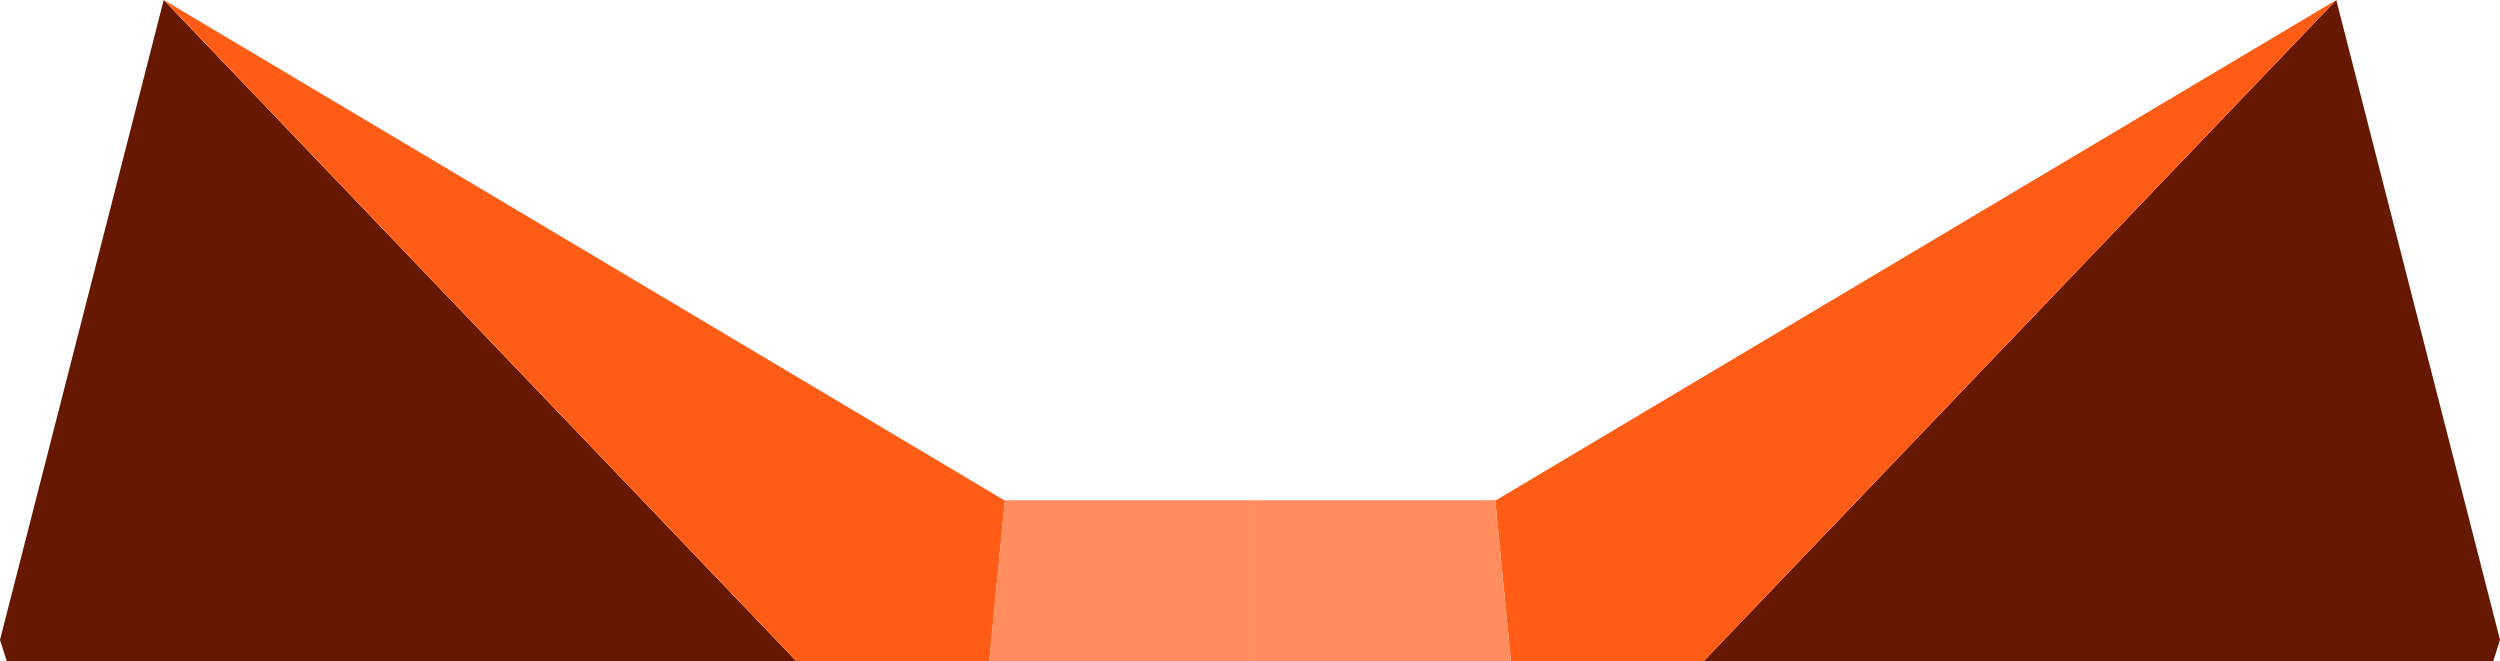
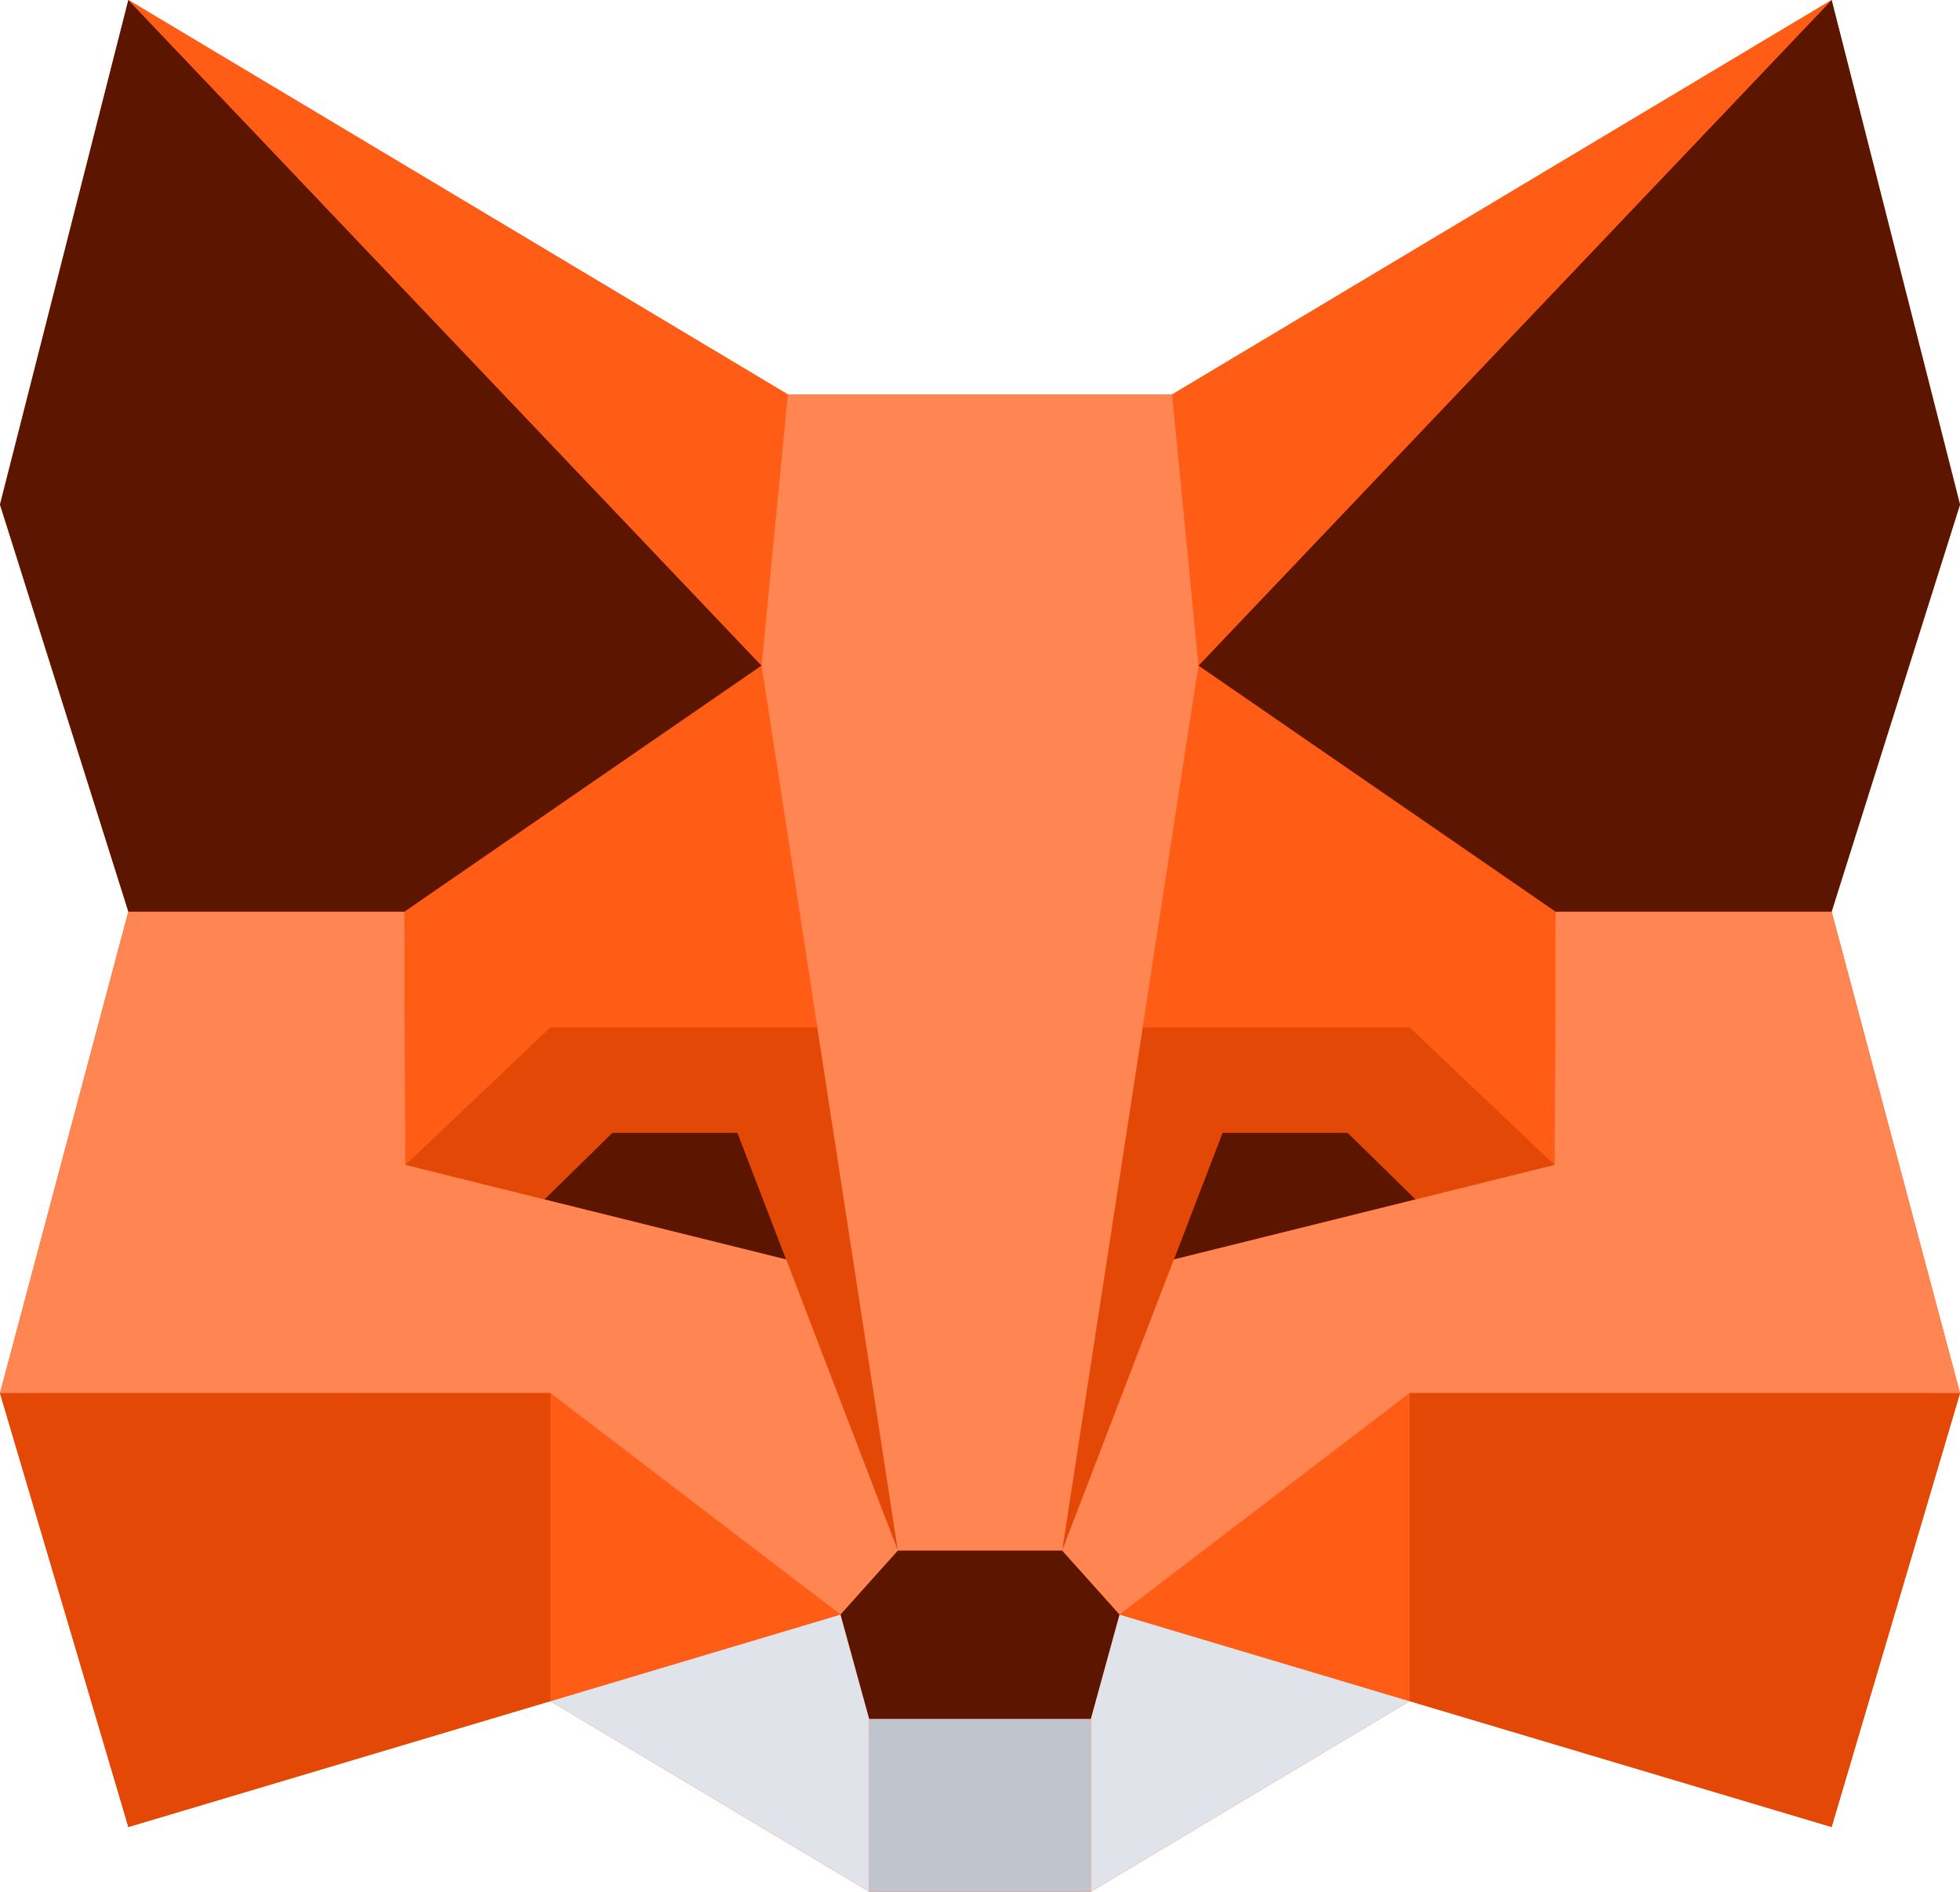
- <svg xmlns="http://www.w3.org/2000/svg" width="1286" height="340" viewBox="0 0 1286 340" fill="none">
-   <path d="M84.219 0L0 329.143L84.219 594.767H265.354L499.675 434.233L84.219 0Z" fill="#661800" />
-   <path d="M84.266 0L516.912 257.532L499.721 434.233L84.266 0Z" fill="#FF5C16" />
-   <path d="M516.917 257.336L499.727 434.037L589.184 1011.27H643.046V257.336H516.917Z" fill="#FF8D5D" />
-   <path d="M1201.78 0L1286 329.143L1201.78 594.767H1020.64L786.32 434.233L1201.78 0Z" fill="#661800" />
-   <path d="M1201.8 0L769.168 257.532L786.341 434.233L1201.8 0Z" fill="#FF5C16" />
-   <path d="M769.154 257.336L786.327 434.037L696.87 1011.27H643.025V257.336H769.154Z" fill="#FF8D5D" />
+ <svg xmlns="http://www.w3.org/2000/svg" width="286" height="276" viewBox="0 0 286 276" fill="none">
+   <path d="M205.692 248.199L159.179 276H126.821L80.308 248.199L18.732 266.563L0 203.263L18.732 133.011L0 73.615L18.732 3.05176e-05L114.951 57.548H171.049L267.267 3.05176e-05L286 73.615L267.267 133.011L286 203.263L267.267 266.563L205.692 248.199Z" fill="#FA4B00" />
+   <path d="M126.821 250.805H159.179L163.368 235.562L154.991 226.217H131.009L122.631 235.562L126.821 250.805Z" fill="#5C1600" />
+   <path d="M159.179 250.805H126.821V276H159.179V250.805Z" fill="#C0C4CD" />
+   <path d="M171.277 183.766L206.578 174.999L196.641 165.254H178.389L171.277 183.766Z" fill="#5C1600" />
+   <path d="M154.991 226.217L171.277 183.766L178.389 165.254H196.641L206.578 174.999L226.839 169.966L205.705 149.902H166.745L154.991 226.217Z" fill="#E34807" />
+   <path d="M163.369 235.561L205.692 248.199L159.179 276V250.805L163.369 235.561Z" fill="#E1E3EA" />
+   <path d="M205.692 248.199V203.25L163.369 235.562L205.692 248.199Z" fill="#FF5C16" />
+   <path d="M163.369 235.562L205.692 203.25L286 203.263L267.268 133.011H226.987L226.839 169.966L171.277 183.766L154.991 226.217L163.369 235.562Z" fill="#FF8552" />
+   <path d="M205.705 149.902H166.745L174.877 97.109L226.987 133.011L226.839 169.966L205.705 149.902Z" fill="#FF5C16" />
+   <path d="M226.987 133.011H267.268L286 73.615L267.268 0L174.877 97.109L226.987 133.011Z" fill="#5C1600" />
+   <path d="M174.877 97.109L267.268 0L171.049 57.548L174.877 97.109Z" fill="#FF5C16" />
+   <path d="M267.268 266.563L286 203.263L205.692 203.25V248.199L267.268 266.563Z" fill="#E34807" />
+   <path d="M114.723 183.766L79.422 174.999L89.359 165.254H107.611L114.723 183.766Z" fill="#5C1600" />
+   <path d="M131.009 226.217L114.723 183.766L107.611 165.254H89.359L79.422 174.999L59.161 169.966L80.295 149.902H119.255L131.009 226.217Z" fill="#E34807" />
+   <path d="M122.631 235.561L80.308 248.199L126.821 276V250.805L122.631 235.561Z" fill="#E1E3EA" />
+   <path d="M80.308 248.199V203.25L122.631 235.562L80.308 248.199Z" fill="#FF5C16" />
+   <path d="M122.631 235.562L80.308 203.25L0 203.263L18.732 133.011H59.013L59.161 169.966L114.723 183.766L131.009 226.217L122.631 235.562Z" fill="#FF8552" />
+   <path d="M80.295 149.902H119.255L111.123 97.109L59.013 133.011L59.161 169.966L80.295 149.902Z" fill="#FF5C16" />
+   <path d="M59.013 133.011H18.732L0 73.615L18.732 0L111.123 97.109L59.013 133.011Z" fill="#5C1600" />
+   <path d="M111.123 97.109L18.733 0L114.951 57.548L111.123 97.109Z" fill="#FF5C16" />
+   <path d="M18.732 266.563L0 203.263L80.308 203.25V248.199L18.732 266.563Z" fill="#E34807" />
+   <path d="M154.991 226.217L174.877 97.109L171.049 57.548H114.951L111.123 97.109L131.009 226.217H154.991Z" fill="#FF8552" />
</svg>
